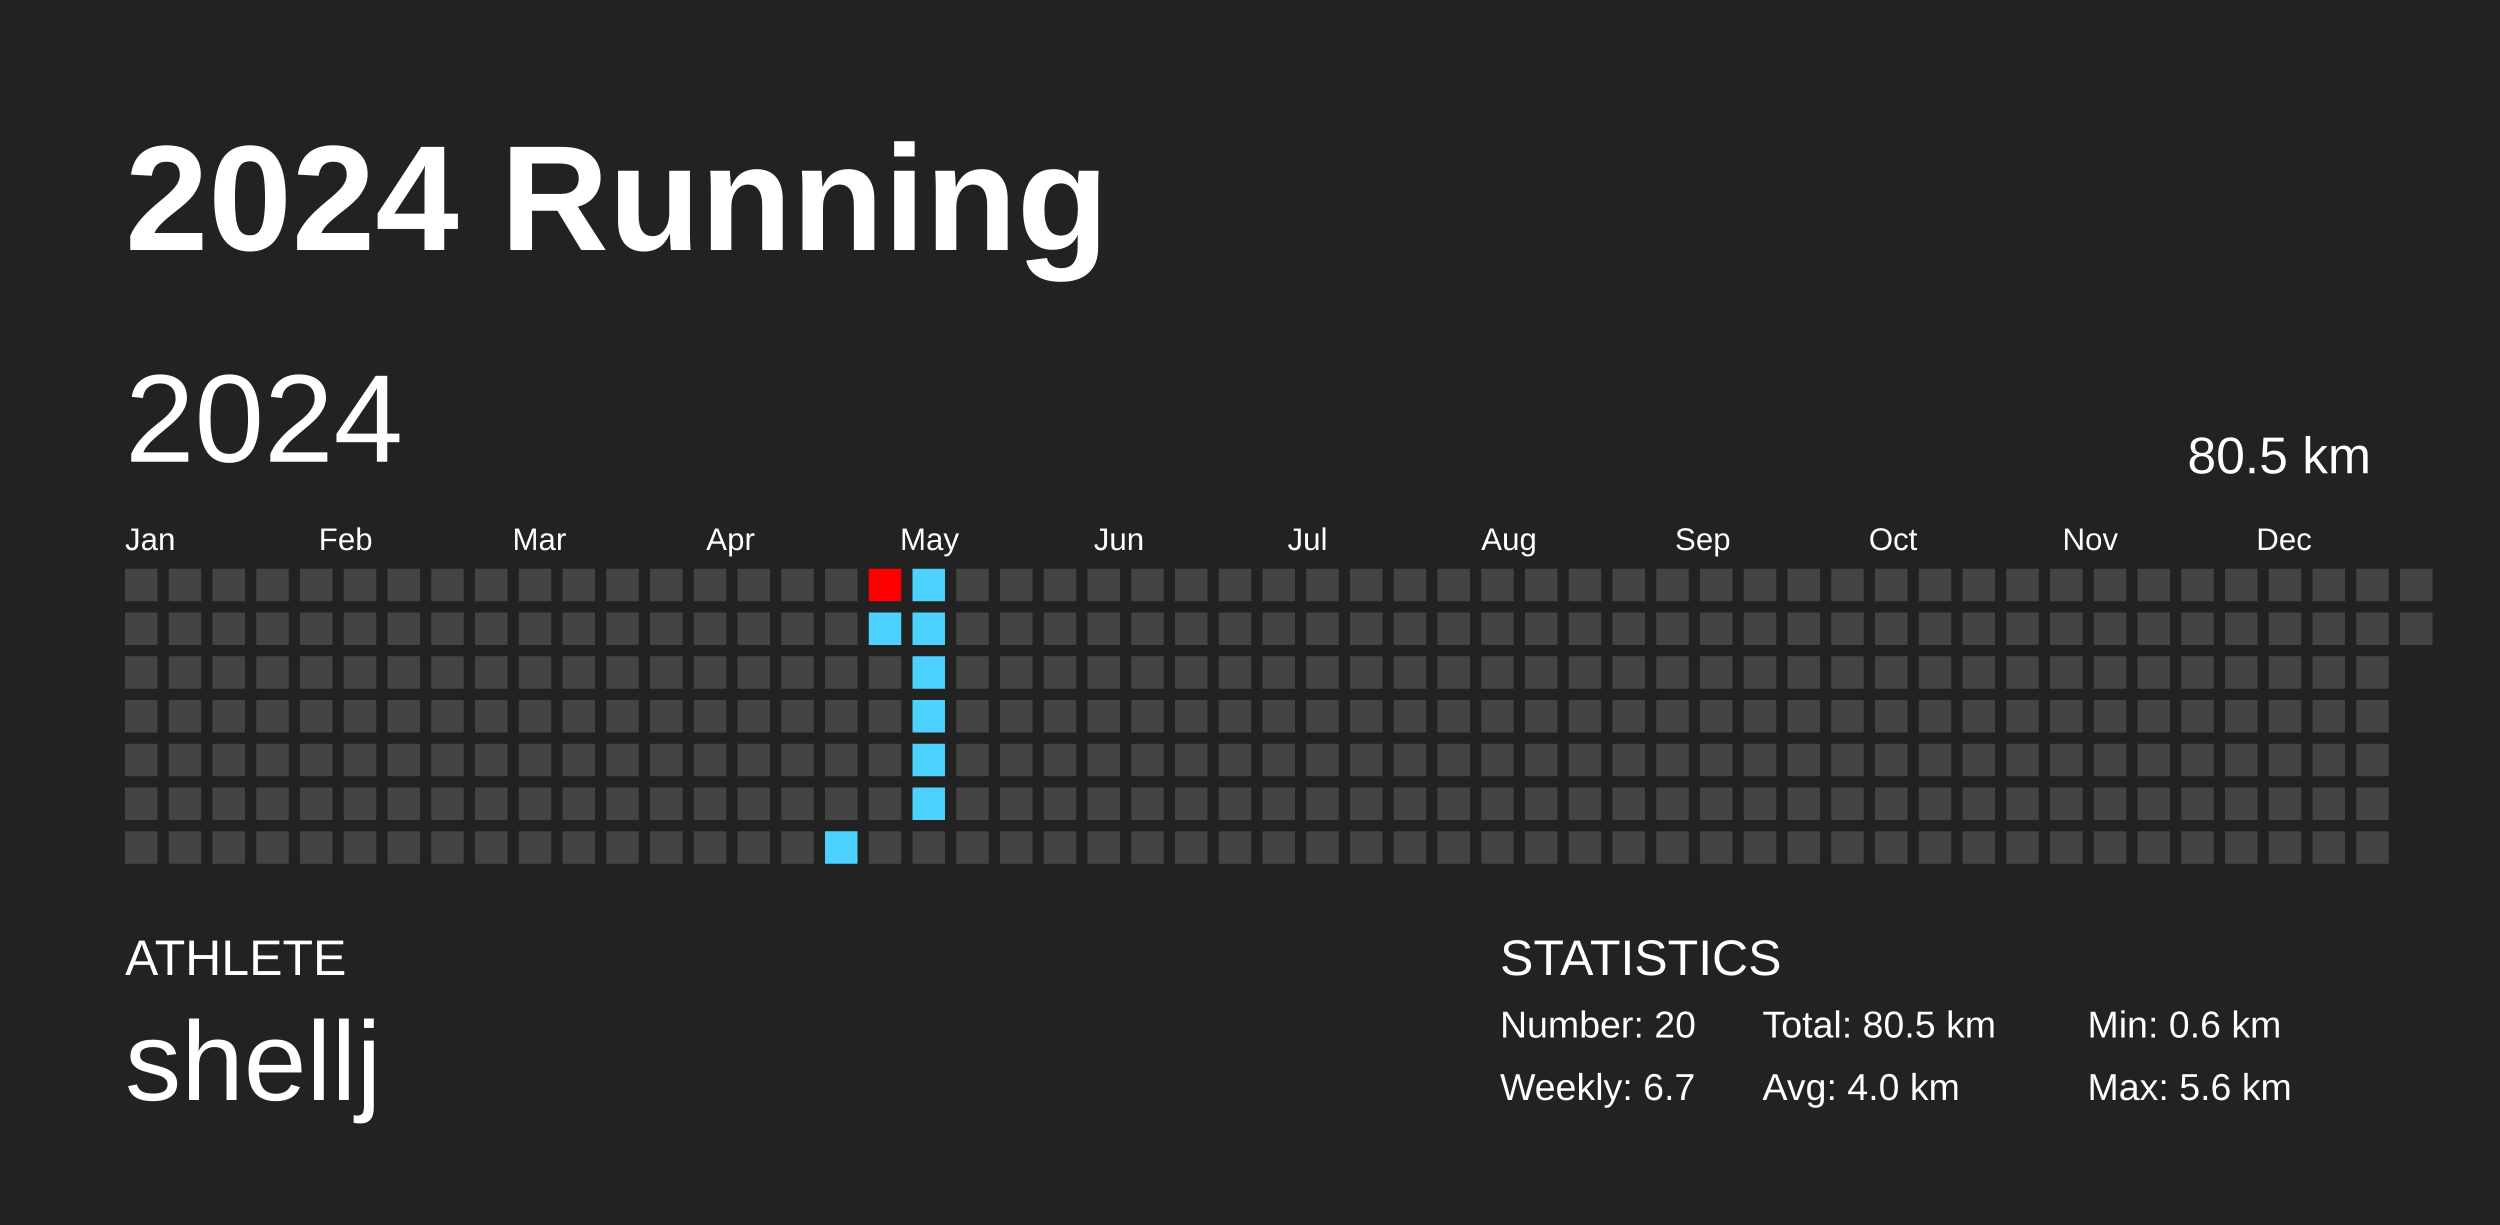
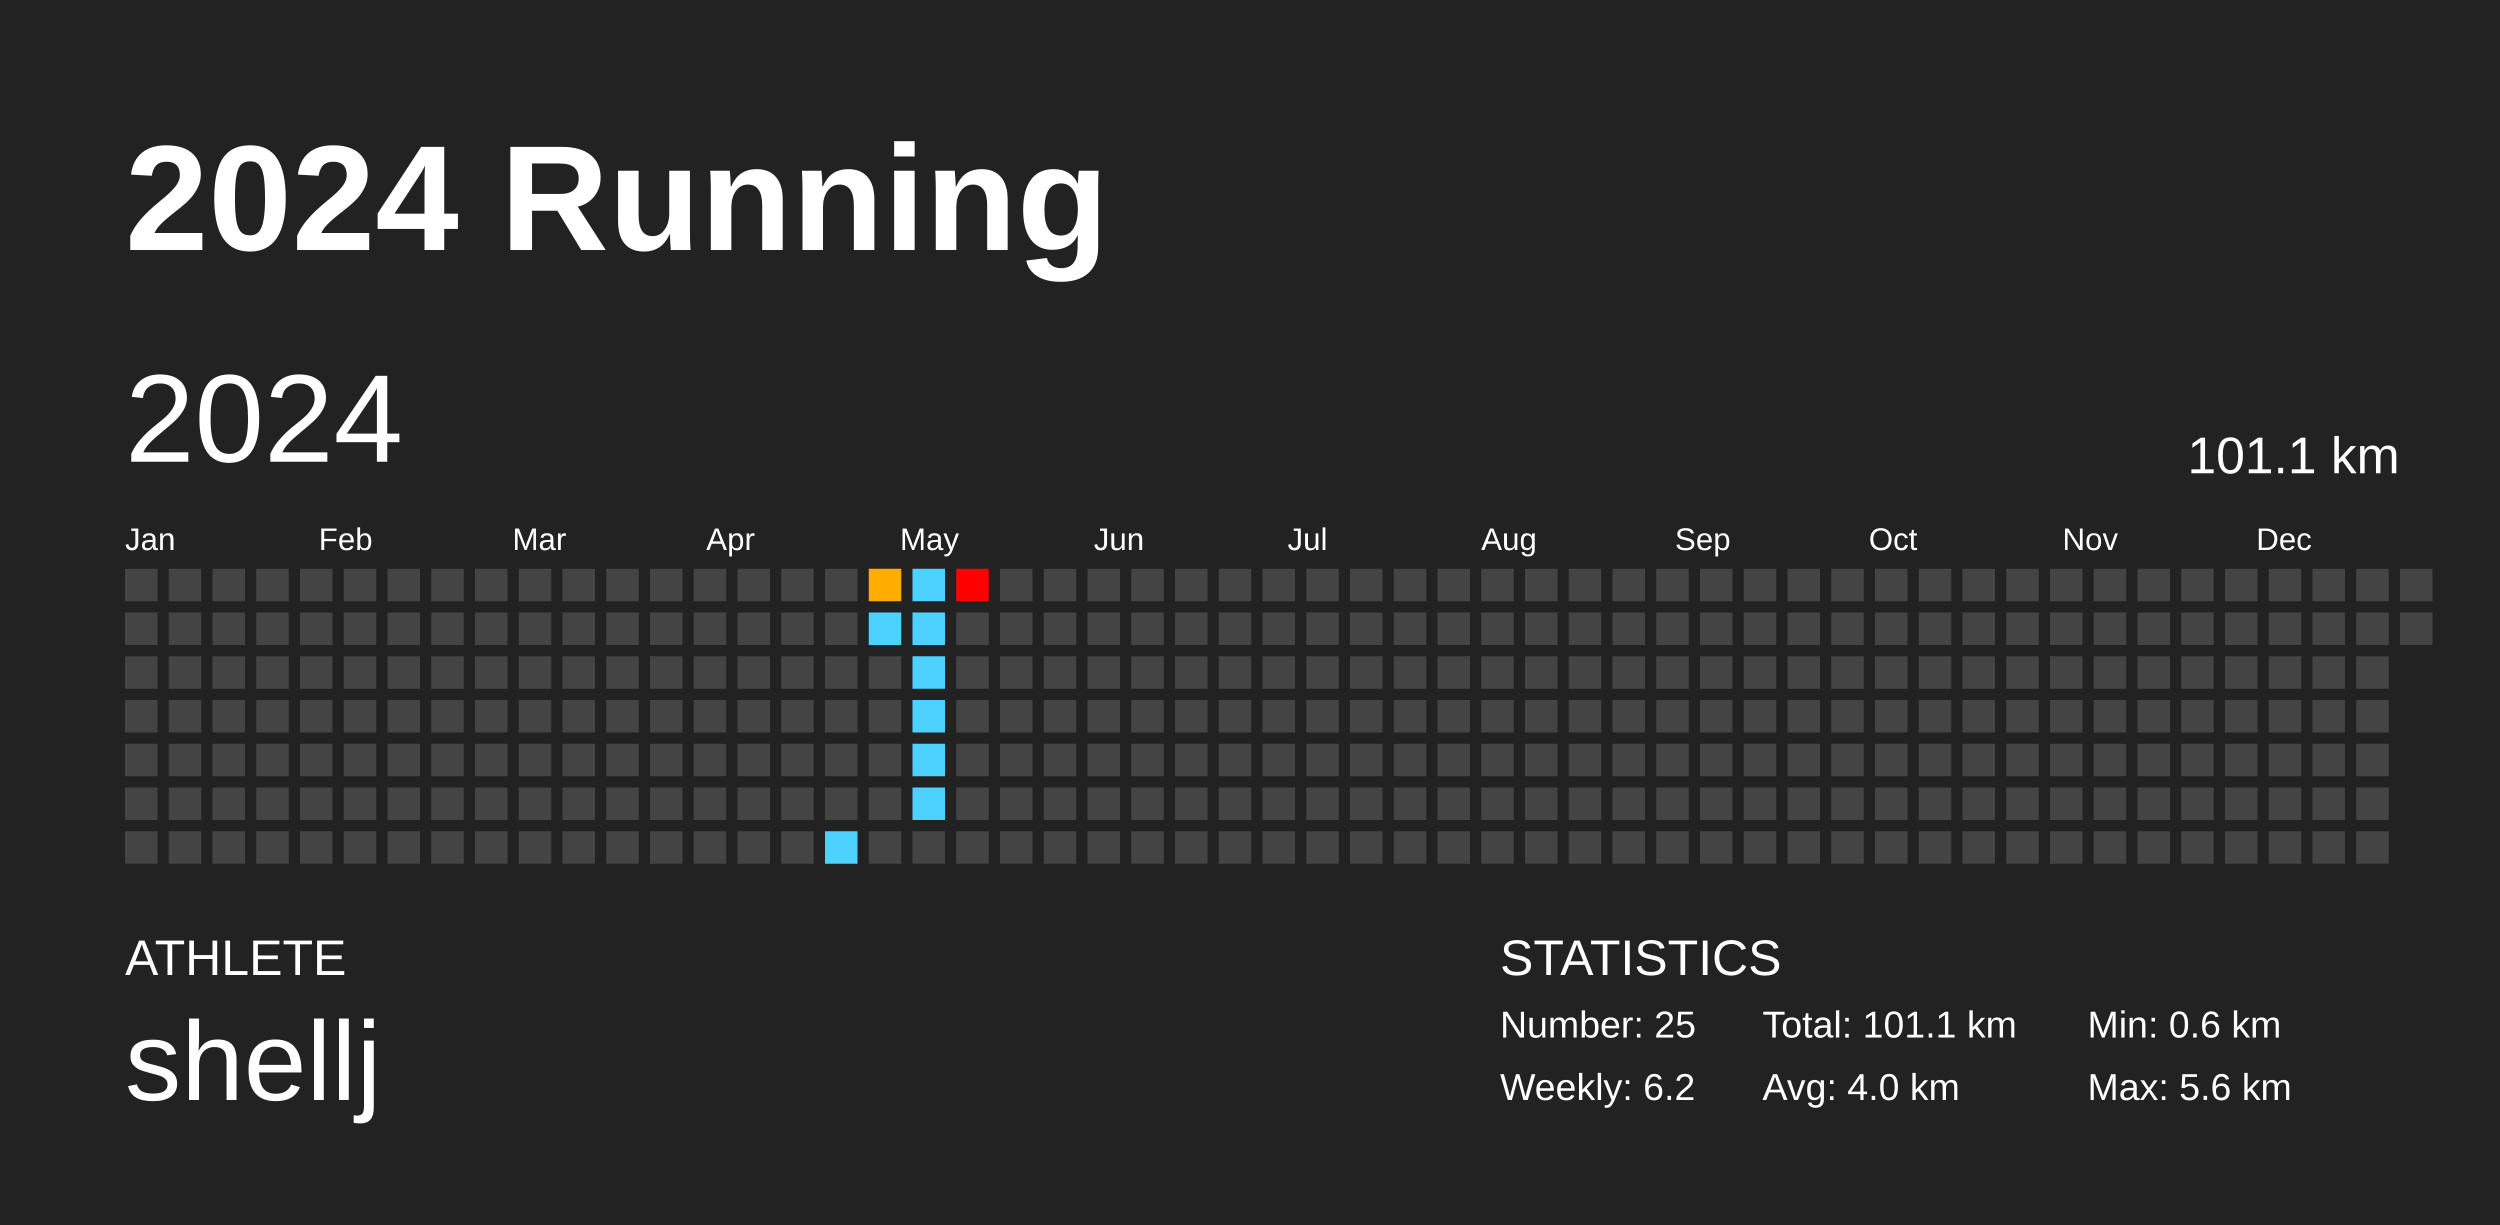
<svg xmlns="http://www.w3.org/2000/svg" baseProfile="full" height="98mm" version="1.1" viewBox="0,0,200,98" width="200mm">
  <defs />
  <rect fill="#222222" height="98" width="200" x="0" y="0" />
  <text fill="#FFFFFF" style="font-size:12px; font-family:Arial; font-weight:bold;" x="10" y="20">2024 Running</text>
  <text fill="#FFFFFF" style="font-size:4px; font-family:Arial" x="10" y="78">ATHLETE</text>
  <text fill="#FFFFFF" style="font-size:9px; font-family:Arial" x="10" y="88">shellj</text>
  <text fill="#FFFFFF" style="font-size:4px; font-family:Arial" x="120" y="78">STATISTICS</text>
-   <text fill="#FFFFFF" style="font-size:3px; font-family:Arial" x="120" y="83">Number: 20</text>
-   <text fill="#FFFFFF" style="font-size:3px; font-family:Arial" x="120" y="88">Weekly: 6.7</text>
-   <text fill="#FFFFFF" style="font-size:3px; font-family:Arial" x="141" y="83">Total: 80.5 km</text>
+   <text fill="#FFFFFF" style="font-size:3px; font-family:Arial" x="120" y="83">Number: 25</text>
+   <text fill="#FFFFFF" style="font-size:3px; font-family:Arial" x="120" y="88">Weekly: 6.2</text>
+   <text fill="#FFFFFF" style="font-size:3px; font-family:Arial" x="141" y="83">Total: 101.1 km</text>
  <text fill="#FFFFFF" style="font-size:3px; font-family:Arial" x="141" y="88">Avg: 4.0 km</text>
  <text fill="#FFFFFF" style="font-size:3px; font-family:Arial" x="167" y="83">Min: 0.6 km</text>
  <text fill="#FFFFFF" style="font-size:3px; font-family:Arial" x="167" y="88">Max: 5.6 km</text>
  <text dominant-baseline="hanging" fill="#FFFFFF" style="font-size:10.0px; font-family:Arial;" x="10" y="30">2024</text>
-   <text dominant-baseline="hanging" fill="#FFFFFF" style="font-size:4.125px; font-family:Arial;" x="175" y="35">80.5 km</text>
+   <text dominant-baseline="hanging" fill="#FFFFFF" style="font-size:4.125px; font-family:Arial;" x="175" y="35">101.1 km</text>
  <text fill="#FFFFFF" style="font-size:2.5px; font-family:Arial" x="10.0" y="44">Jan</text>
  <text fill="#FFFFFF" style="font-size:2.5px; font-family:Arial" x="25.5" y="44">Feb</text>
  <text fill="#FFFFFF" style="font-size:2.5px; font-family:Arial" x="41.0" y="44">Mar</text>
  <text fill="#FFFFFF" style="font-size:2.5px; font-family:Arial" x="56.5" y="44">Apr</text>
  <text fill="#FFFFFF" style="font-size:2.5px; font-family:Arial" x="72.0" y="44">May</text>
  <text fill="#FFFFFF" style="font-size:2.5px; font-family:Arial" x="87.5" y="44">Jun</text>
  <text fill="#FFFFFF" style="font-size:2.5px; font-family:Arial" x="103.0" y="44">Jul</text>
  <text fill="#FFFFFF" style="font-size:2.5px; font-family:Arial" x="118.5" y="44">Aug</text>
  <text fill="#FFFFFF" style="font-size:2.5px; font-family:Arial" x="134.0" y="44">Sep</text>
  <text fill="#FFFFFF" style="font-size:2.5px; font-family:Arial" x="149.5" y="44">Oct</text>
  <text fill="#FFFFFF" style="font-size:2.5px; font-family:Arial" x="165.0" y="44">Nov</text>
  <text fill="#FFFFFF" style="font-size:2.5px; font-family:Arial" x="180.5" y="44">Dec</text>
  <rect fill="#444444" height="2.6" width="2.6" x="10.0" y="45.5" />
  <rect fill="#444444" height="2.6" width="2.6" x="10.0" y="49.0" />
  <rect fill="#444444" height="2.6" width="2.6" x="10.0" y="52.5" />
  <rect fill="#444444" height="2.6" width="2.6" x="10.0" y="56.0" />
  <rect fill="#444444" height="2.6" width="2.6" x="10.0" y="59.5" />
  <rect fill="#444444" height="2.6" width="2.6" x="10.0" y="63.0" />
  <rect fill="#444444" height="2.6" width="2.6" x="10.0" y="66.5" />
  <rect fill="#444444" height="2.6" width="2.6" x="13.5" y="45.5" />
  <rect fill="#444444" height="2.6" width="2.6" x="13.5" y="49.0" />
  <rect fill="#444444" height="2.6" width="2.6" x="13.5" y="52.5" />
  <rect fill="#444444" height="2.6" width="2.6" x="13.5" y="56.0" />
  <rect fill="#444444" height="2.6" width="2.6" x="13.5" y="59.5" />
  <rect fill="#444444" height="2.6" width="2.6" x="13.5" y="63.0" />
  <rect fill="#444444" height="2.6" width="2.6" x="13.5" y="66.5" />
  <rect fill="#444444" height="2.6" width="2.6" x="17.0" y="45.5" />
  <rect fill="#444444" height="2.6" width="2.6" x="17.0" y="49.0" />
  <rect fill="#444444" height="2.6" width="2.6" x="17.0" y="52.5" />
  <rect fill="#444444" height="2.6" width="2.6" x="17.0" y="56.0" />
  <rect fill="#444444" height="2.6" width="2.6" x="17.0" y="59.5" />
  <rect fill="#444444" height="2.6" width="2.6" x="17.0" y="63.0" />
  <rect fill="#444444" height="2.6" width="2.6" x="17.0" y="66.5" />
  <rect fill="#444444" height="2.6" width="2.6" x="20.5" y="45.5" />
  <rect fill="#444444" height="2.6" width="2.6" x="20.5" y="49.0" />
  <rect fill="#444444" height="2.6" width="2.6" x="20.5" y="52.5" />
  <rect fill="#444444" height="2.6" width="2.6" x="20.5" y="56.0" />
  <rect fill="#444444" height="2.6" width="2.6" x="20.5" y="59.5" />
  <rect fill="#444444" height="2.6" width="2.6" x="20.5" y="63.0" />
  <rect fill="#444444" height="2.6" width="2.6" x="20.5" y="66.5" />
  <rect fill="#444444" height="2.6" width="2.6" x="24.0" y="45.5" />
  <rect fill="#444444" height="2.6" width="2.6" x="24.0" y="49.0" />
  <rect fill="#444444" height="2.6" width="2.6" x="24.0" y="52.5" />
  <rect fill="#444444" height="2.6" width="2.6" x="24.0" y="56.0" />
  <rect fill="#444444" height="2.6" width="2.6" x="24.0" y="59.5" />
  <rect fill="#444444" height="2.6" width="2.6" x="24.0" y="63.0" />
  <rect fill="#444444" height="2.6" width="2.6" x="24.0" y="66.5" />
  <rect fill="#444444" height="2.6" width="2.6" x="27.5" y="45.5" />
  <rect fill="#444444" height="2.6" width="2.6" x="27.5" y="49.0" />
  <rect fill="#444444" height="2.6" width="2.6" x="27.5" y="52.5" />
  <rect fill="#444444" height="2.6" width="2.6" x="27.5" y="56.0" />
  <rect fill="#444444" height="2.6" width="2.6" x="27.5" y="59.5" />
  <rect fill="#444444" height="2.6" width="2.6" x="27.5" y="63.0" />
  <rect fill="#444444" height="2.6" width="2.6" x="27.5" y="66.5" />
  <rect fill="#444444" height="2.6" width="2.6" x="31.0" y="45.5" />
  <rect fill="#444444" height="2.6" width="2.6" x="31.0" y="49.0" />
  <rect fill="#444444" height="2.6" width="2.6" x="31.0" y="52.5" />
  <rect fill="#444444" height="2.6" width="2.6" x="31.0" y="56.0" />
  <rect fill="#444444" height="2.6" width="2.6" x="31.0" y="59.5" />
  <rect fill="#444444" height="2.6" width="2.6" x="31.0" y="63.0" />
  <rect fill="#444444" height="2.6" width="2.6" x="31.0" y="66.5" />
  <rect fill="#444444" height="2.6" width="2.6" x="34.5" y="45.5" />
  <rect fill="#444444" height="2.6" width="2.6" x="34.5" y="49.0" />
  <rect fill="#444444" height="2.6" width="2.6" x="34.5" y="52.5" />
  <rect fill="#444444" height="2.6" width="2.6" x="34.5" y="56.0" />
  <rect fill="#444444" height="2.6" width="2.6" x="34.5" y="59.5" />
  <rect fill="#444444" height="2.6" width="2.6" x="34.5" y="63.0" />
  <rect fill="#444444" height="2.6" width="2.6" x="34.5" y="66.5" />
  <rect fill="#444444" height="2.6" width="2.6" x="38.0" y="45.5" />
  <rect fill="#444444" height="2.6" width="2.6" x="38.0" y="49.0" />
  <rect fill="#444444" height="2.6" width="2.6" x="38.0" y="52.5" />
  <rect fill="#444444" height="2.6" width="2.6" x="38.0" y="56.0" />
  <rect fill="#444444" height="2.6" width="2.6" x="38.0" y="59.5" />
  <rect fill="#444444" height="2.6" width="2.6" x="38.0" y="63.0" />
  <rect fill="#444444" height="2.6" width="2.6" x="38.0" y="66.5" />
  <rect fill="#444444" height="2.6" width="2.6" x="41.5" y="45.5" />
  <rect fill="#444444" height="2.6" width="2.6" x="41.5" y="49.0" />
  <rect fill="#444444" height="2.6" width="2.6" x="41.5" y="52.5" />
  <rect fill="#444444" height="2.6" width="2.6" x="41.5" y="56.0" />
  <rect fill="#444444" height="2.6" width="2.6" x="41.5" y="59.5" />
  <rect fill="#444444" height="2.6" width="2.6" x="41.5" y="63.0" />
  <rect fill="#444444" height="2.6" width="2.6" x="41.5" y="66.5" />
  <rect fill="#444444" height="2.6" width="2.6" x="45.0" y="45.5" />
  <rect fill="#444444" height="2.6" width="2.6" x="45.0" y="49.0" />
  <rect fill="#444444" height="2.6" width="2.6" x="45.0" y="52.5" />
  <rect fill="#444444" height="2.6" width="2.6" x="45.0" y="56.0" />
  <rect fill="#444444" height="2.6" width="2.6" x="45.0" y="59.5" />
  <rect fill="#444444" height="2.6" width="2.6" x="45.0" y="63.0" />
  <rect fill="#444444" height="2.6" width="2.6" x="45.0" y="66.5" />
  <rect fill="#444444" height="2.6" width="2.6" x="48.5" y="45.5" />
  <rect fill="#444444" height="2.6" width="2.6" x="48.5" y="49.0" />
  <rect fill="#444444" height="2.6" width="2.6" x="48.5" y="52.5" />
  <rect fill="#444444" height="2.6" width="2.6" x="48.5" y="56.0" />
  <rect fill="#444444" height="2.6" width="2.6" x="48.5" y="59.5" />
  <rect fill="#444444" height="2.6" width="2.6" x="48.5" y="63.0" />
  <rect fill="#444444" height="2.6" width="2.6" x="48.5" y="66.5" />
  <rect fill="#444444" height="2.6" width="2.6" x="52.0" y="45.5" />
  <rect fill="#444444" height="2.6" width="2.6" x="52.0" y="49.0" />
  <rect fill="#444444" height="2.6" width="2.6" x="52.0" y="52.5" />
  <rect fill="#444444" height="2.6" width="2.6" x="52.0" y="56.0" />
  <rect fill="#444444" height="2.6" width="2.6" x="52.0" y="59.5" />
  <rect fill="#444444" height="2.6" width="2.6" x="52.0" y="63.0" />
  <rect fill="#444444" height="2.6" width="2.6" x="52.0" y="66.5" />
  <rect fill="#444444" height="2.6" width="2.6" x="55.5" y="45.5" />
  <rect fill="#444444" height="2.6" width="2.6" x="55.5" y="49.0" />
  <rect fill="#444444" height="2.6" width="2.6" x="55.5" y="52.5" />
  <rect fill="#444444" height="2.6" width="2.6" x="55.5" y="56.0" />
  <rect fill="#444444" height="2.6" width="2.6" x="55.5" y="59.5" />
  <rect fill="#444444" height="2.6" width="2.6" x="55.5" y="63.0" />
  <rect fill="#444444" height="2.6" width="2.6" x="55.5" y="66.5" />
  <rect fill="#444444" height="2.6" width="2.6" x="59.0" y="45.5" />
  <rect fill="#444444" height="2.6" width="2.6" x="59.0" y="49.0" />
  <rect fill="#444444" height="2.6" width="2.6" x="59.0" y="52.5" />
  <rect fill="#444444" height="2.6" width="2.6" x="59.0" y="56.0" />
  <rect fill="#444444" height="2.6" width="2.6" x="59.0" y="59.5" />
  <rect fill="#444444" height="2.6" width="2.6" x="59.0" y="63.0" />
  <rect fill="#444444" height="2.6" width="2.6" x="59.0" y="66.5" />
  <rect fill="#444444" height="2.6" width="2.6" x="62.5" y="45.5" />
  <rect fill="#444444" height="2.6" width="2.6" x="62.5" y="49.0" />
  <rect fill="#444444" height="2.6" width="2.6" x="62.5" y="52.5" />
  <rect fill="#444444" height="2.6" width="2.6" x="62.5" y="56.0" />
  <rect fill="#444444" height="2.6" width="2.6" x="62.5" y="59.5" />
  <rect fill="#444444" height="2.6" width="2.6" x="62.5" y="63.0" />
  <rect fill="#444444" height="2.6" width="2.6" x="62.5" y="66.5" />
  <rect fill="#444444" height="2.6" width="2.6" x="66.0" y="45.5" />
  <rect fill="#444444" height="2.6" width="2.6" x="66.0" y="49.0" />
  <rect fill="#444444" height="2.6" width="2.6" x="66.0" y="52.5" />
  <rect fill="#444444" height="2.6" width="2.6" x="66.0" y="56.0" />
  <rect fill="#444444" height="2.6" width="2.6" x="66.0" y="59.5" />
  <rect fill="#444444" height="2.6" width="2.6" x="66.0" y="63.0" />
  <rect fill="#4dd2ff" height="2.6" width="2.6" x="66.0" y="66.5" />
-   <rect fill="#ff0000" height="2.6" width="2.6" x="69.5" y="45.5" />
+   <rect fill="#ffad00" height="2.6" width="2.6" x="69.5" y="45.5" />
  <rect fill="#4dd2ff" height="2.6" width="2.6" x="69.5" y="49.0" />
  <rect fill="#444444" height="2.6" width="2.6" x="69.5" y="52.5" />
  <rect fill="#444444" height="2.6" width="2.6" x="69.5" y="56.0" />
  <rect fill="#444444" height="2.6" width="2.6" x="69.5" y="59.5" />
  <rect fill="#444444" height="2.6" width="2.6" x="69.5" y="63.0" />
  <rect fill="#444444" height="2.6" width="2.6" x="69.5" y="66.5" />
  <rect fill="#4dd2ff" height="2.6" width="2.6" x="73.0" y="45.5" />
  <rect fill="#4dd2ff" height="2.6" width="2.6" x="73.0" y="49.0" />
  <rect fill="#4dd2ff" height="2.6" width="2.6" x="73.0" y="52.5" />
  <rect fill="#4dd2ff" height="2.6" width="2.6" x="73.0" y="56.0" />
  <rect fill="#4dd2ff" height="2.6" width="2.6" x="73.0" y="59.5" />
  <rect fill="#4dd2ff" height="2.6" width="2.6" x="73.0" y="63.0" />
  <rect fill="#444444" height="2.6" width="2.6" x="73.0" y="66.5" />
-   <rect fill="#444444" height="2.6" width="2.6" x="76.5" y="45.5" />
+   <rect fill="red" height="2.6" width="2.6" x="76.5" y="45.5" />
  <rect fill="#444444" height="2.6" width="2.6" x="76.5" y="49.0" />
  <rect fill="#444444" height="2.6" width="2.6" x="76.5" y="52.5" />
  <rect fill="#444444" height="2.6" width="2.6" x="76.5" y="56.0" />
  <rect fill="#444444" height="2.6" width="2.6" x="76.5" y="59.5" />
  <rect fill="#444444" height="2.6" width="2.6" x="76.5" y="63.0" />
  <rect fill="#444444" height="2.6" width="2.6" x="76.5" y="66.5" />
  <rect fill="#444444" height="2.6" width="2.6" x="80.0" y="45.5" />
  <rect fill="#444444" height="2.6" width="2.6" x="80.0" y="49.0" />
  <rect fill="#444444" height="2.6" width="2.6" x="80.0" y="52.5" />
  <rect fill="#444444" height="2.6" width="2.6" x="80.0" y="56.0" />
  <rect fill="#444444" height="2.6" width="2.6" x="80.0" y="59.5" />
  <rect fill="#444444" height="2.6" width="2.6" x="80.0" y="63.0" />
  <rect fill="#444444" height="2.6" width="2.6" x="80.0" y="66.5" />
  <rect fill="#444444" height="2.6" width="2.6" x="83.5" y="45.5" />
  <rect fill="#444444" height="2.6" width="2.6" x="83.5" y="49.0" />
  <rect fill="#444444" height="2.6" width="2.6" x="83.5" y="52.5" />
  <rect fill="#444444" height="2.6" width="2.6" x="83.5" y="56.0" />
  <rect fill="#444444" height="2.6" width="2.6" x="83.5" y="59.5" />
  <rect fill="#444444" height="2.6" width="2.6" x="83.5" y="63.0" />
  <rect fill="#444444" height="2.6" width="2.6" x="83.5" y="66.5" />
  <rect fill="#444444" height="2.6" width="2.6" x="87.0" y="45.5" />
  <rect fill="#444444" height="2.6" width="2.6" x="87.0" y="49.0" />
  <rect fill="#444444" height="2.6" width="2.6" x="87.0" y="52.5" />
  <rect fill="#444444" height="2.6" width="2.6" x="87.0" y="56.0" />
  <rect fill="#444444" height="2.6" width="2.6" x="87.0" y="59.5" />
  <rect fill="#444444" height="2.6" width="2.6" x="87.0" y="63.0" />
  <rect fill="#444444" height="2.6" width="2.6" x="87.0" y="66.5" />
  <rect fill="#444444" height="2.6" width="2.6" x="90.5" y="45.5" />
  <rect fill="#444444" height="2.6" width="2.6" x="90.5" y="49.0" />
  <rect fill="#444444" height="2.6" width="2.6" x="90.5" y="52.5" />
  <rect fill="#444444" height="2.6" width="2.6" x="90.5" y="56.0" />
  <rect fill="#444444" height="2.6" width="2.6" x="90.5" y="59.5" />
  <rect fill="#444444" height="2.6" width="2.6" x="90.5" y="63.0" />
  <rect fill="#444444" height="2.6" width="2.6" x="90.5" y="66.5" />
  <rect fill="#444444" height="2.6" width="2.6" x="94.0" y="45.5" />
  <rect fill="#444444" height="2.6" width="2.6" x="94.0" y="49.0" />
  <rect fill="#444444" height="2.6" width="2.6" x="94.0" y="52.5" />
  <rect fill="#444444" height="2.6" width="2.6" x="94.0" y="56.0" />
  <rect fill="#444444" height="2.6" width="2.6" x="94.0" y="59.5" />
  <rect fill="#444444" height="2.6" width="2.6" x="94.0" y="63.0" />
  <rect fill="#444444" height="2.6" width="2.6" x="94.0" y="66.5" />
  <rect fill="#444444" height="2.6" width="2.6" x="97.5" y="45.5" />
  <rect fill="#444444" height="2.6" width="2.6" x="97.5" y="49.0" />
  <rect fill="#444444" height="2.6" width="2.6" x="97.5" y="52.5" />
  <rect fill="#444444" height="2.6" width="2.6" x="97.5" y="56.0" />
  <rect fill="#444444" height="2.6" width="2.6" x="97.5" y="59.5" />
  <rect fill="#444444" height="2.6" width="2.6" x="97.5" y="63.0" />
  <rect fill="#444444" height="2.6" width="2.6" x="97.5" y="66.5" />
  <rect fill="#444444" height="2.6" width="2.6" x="101.0" y="45.5" />
  <rect fill="#444444" height="2.6" width="2.6" x="101.0" y="49.0" />
  <rect fill="#444444" height="2.6" width="2.6" x="101.0" y="52.5" />
  <rect fill="#444444" height="2.6" width="2.6" x="101.0" y="56.0" />
  <rect fill="#444444" height="2.6" width="2.6" x="101.0" y="59.5" />
  <rect fill="#444444" height="2.6" width="2.6" x="101.0" y="63.0" />
  <rect fill="#444444" height="2.6" width="2.6" x="101.0" y="66.5" />
  <rect fill="#444444" height="2.6" width="2.6" x="104.5" y="45.5" />
  <rect fill="#444444" height="2.6" width="2.6" x="104.5" y="49.0" />
  <rect fill="#444444" height="2.6" width="2.6" x="104.5" y="52.5" />
  <rect fill="#444444" height="2.6" width="2.6" x="104.5" y="56.0" />
  <rect fill="#444444" height="2.6" width="2.6" x="104.5" y="59.5" />
  <rect fill="#444444" height="2.6" width="2.6" x="104.5" y="63.0" />
  <rect fill="#444444" height="2.6" width="2.6" x="104.5" y="66.5" />
  <rect fill="#444444" height="2.6" width="2.6" x="108.0" y="45.5" />
  <rect fill="#444444" height="2.6" width="2.6" x="108.0" y="49.0" />
  <rect fill="#444444" height="2.6" width="2.6" x="108.0" y="52.5" />
  <rect fill="#444444" height="2.6" width="2.6" x="108.0" y="56.0" />
  <rect fill="#444444" height="2.6" width="2.6" x="108.0" y="59.5" />
  <rect fill="#444444" height="2.6" width="2.6" x="108.0" y="63.0" />
  <rect fill="#444444" height="2.6" width="2.6" x="108.0" y="66.5" />
  <rect fill="#444444" height="2.6" width="2.6" x="111.5" y="45.5" />
  <rect fill="#444444" height="2.6" width="2.6" x="111.5" y="49.0" />
  <rect fill="#444444" height="2.6" width="2.6" x="111.5" y="52.5" />
  <rect fill="#444444" height="2.6" width="2.6" x="111.5" y="56.0" />
  <rect fill="#444444" height="2.6" width="2.6" x="111.5" y="59.5" />
  <rect fill="#444444" height="2.6" width="2.6" x="111.5" y="63.0" />
  <rect fill="#444444" height="2.6" width="2.6" x="111.5" y="66.5" />
  <rect fill="#444444" height="2.6" width="2.6" x="115.0" y="45.5" />
  <rect fill="#444444" height="2.6" width="2.6" x="115.0" y="49.0" />
  <rect fill="#444444" height="2.6" width="2.6" x="115.0" y="52.5" />
  <rect fill="#444444" height="2.6" width="2.6" x="115.0" y="56.0" />
  <rect fill="#444444" height="2.6" width="2.6" x="115.0" y="59.5" />
  <rect fill="#444444" height="2.6" width="2.6" x="115.0" y="63.0" />
  <rect fill="#444444" height="2.6" width="2.6" x="115.0" y="66.5" />
  <rect fill="#444444" height="2.6" width="2.6" x="118.5" y="45.5" />
  <rect fill="#444444" height="2.6" width="2.6" x="118.5" y="49.0" />
  <rect fill="#444444" height="2.6" width="2.6" x="118.5" y="52.5" />
  <rect fill="#444444" height="2.6" width="2.6" x="118.5" y="56.0" />
  <rect fill="#444444" height="2.6" width="2.6" x="118.5" y="59.5" />
  <rect fill="#444444" height="2.6" width="2.6" x="118.5" y="63.0" />
  <rect fill="#444444" height="2.6" width="2.6" x="118.5" y="66.5" />
  <rect fill="#444444" height="2.6" width="2.6" x="122.0" y="45.5" />
  <rect fill="#444444" height="2.6" width="2.6" x="122.0" y="49.0" />
  <rect fill="#444444" height="2.6" width="2.6" x="122.0" y="52.5" />
  <rect fill="#444444" height="2.6" width="2.6" x="122.0" y="56.0" />
  <rect fill="#444444" height="2.6" width="2.6" x="122.0" y="59.5" />
  <rect fill="#444444" height="2.6" width="2.6" x="122.0" y="63.0" />
  <rect fill="#444444" height="2.6" width="2.6" x="122.0" y="66.5" />
  <rect fill="#444444" height="2.6" width="2.6" x="125.5" y="45.5" />
  <rect fill="#444444" height="2.6" width="2.6" x="125.5" y="49.0" />
  <rect fill="#444444" height="2.6" width="2.6" x="125.5" y="52.5" />
  <rect fill="#444444" height="2.6" width="2.6" x="125.5" y="56.0" />
  <rect fill="#444444" height="2.6" width="2.6" x="125.5" y="59.5" />
  <rect fill="#444444" height="2.6" width="2.6" x="125.5" y="63.0" />
  <rect fill="#444444" height="2.6" width="2.6" x="125.5" y="66.5" />
  <rect fill="#444444" height="2.6" width="2.6" x="129.0" y="45.5" />
  <rect fill="#444444" height="2.6" width="2.6" x="129.0" y="49.0" />
  <rect fill="#444444" height="2.6" width="2.6" x="129.0" y="52.5" />
  <rect fill="#444444" height="2.6" width="2.6" x="129.0" y="56.0" />
  <rect fill="#444444" height="2.6" width="2.6" x="129.0" y="59.5" />
  <rect fill="#444444" height="2.6" width="2.6" x="129.0" y="63.0" />
  <rect fill="#444444" height="2.6" width="2.6" x="129.0" y="66.5" />
  <rect fill="#444444" height="2.6" width="2.6" x="132.5" y="45.5" />
  <rect fill="#444444" height="2.6" width="2.6" x="132.5" y="49.0" />
  <rect fill="#444444" height="2.6" width="2.6" x="132.5" y="52.5" />
  <rect fill="#444444" height="2.6" width="2.6" x="132.5" y="56.0" />
  <rect fill="#444444" height="2.6" width="2.6" x="132.5" y="59.5" />
  <rect fill="#444444" height="2.6" width="2.6" x="132.5" y="63.0" />
  <rect fill="#444444" height="2.6" width="2.6" x="132.5" y="66.5" />
  <rect fill="#444444" height="2.6" width="2.6" x="136.0" y="45.5" />
  <rect fill="#444444" height="2.6" width="2.6" x="136.0" y="49.0" />
  <rect fill="#444444" height="2.6" width="2.6" x="136.0" y="52.5" />
  <rect fill="#444444" height="2.6" width="2.6" x="136.0" y="56.0" />
  <rect fill="#444444" height="2.6" width="2.6" x="136.0" y="59.5" />
  <rect fill="#444444" height="2.6" width="2.6" x="136.0" y="63.0" />
  <rect fill="#444444" height="2.6" width="2.6" x="136.0" y="66.5" />
  <rect fill="#444444" height="2.6" width="2.6" x="139.5" y="45.5" />
  <rect fill="#444444" height="2.6" width="2.6" x="139.5" y="49.0" />
  <rect fill="#444444" height="2.6" width="2.6" x="139.5" y="52.5" />
  <rect fill="#444444" height="2.6" width="2.6" x="139.5" y="56.0" />
  <rect fill="#444444" height="2.6" width="2.6" x="139.5" y="59.5" />
  <rect fill="#444444" height="2.6" width="2.6" x="139.5" y="63.0" />
  <rect fill="#444444" height="2.6" width="2.6" x="139.5" y="66.5" />
  <rect fill="#444444" height="2.6" width="2.6" x="143.0" y="45.5" />
  <rect fill="#444444" height="2.6" width="2.6" x="143.0" y="49.0" />
  <rect fill="#444444" height="2.6" width="2.6" x="143.0" y="52.5" />
  <rect fill="#444444" height="2.6" width="2.6" x="143.0" y="56.0" />
  <rect fill="#444444" height="2.6" width="2.6" x="143.0" y="59.5" />
  <rect fill="#444444" height="2.6" width="2.6" x="143.0" y="63.0" />
  <rect fill="#444444" height="2.6" width="2.6" x="143.0" y="66.5" />
  <rect fill="#444444" height="2.6" width="2.6" x="146.5" y="45.5" />
  <rect fill="#444444" height="2.6" width="2.6" x="146.5" y="49.0" />
  <rect fill="#444444" height="2.6" width="2.6" x="146.5" y="52.5" />
  <rect fill="#444444" height="2.6" width="2.6" x="146.5" y="56.0" />
  <rect fill="#444444" height="2.6" width="2.6" x="146.5" y="59.5" />
  <rect fill="#444444" height="2.6" width="2.6" x="146.5" y="63.0" />
  <rect fill="#444444" height="2.6" width="2.6" x="146.5" y="66.5" />
  <rect fill="#444444" height="2.6" width="2.6" x="150.0" y="45.5" />
  <rect fill="#444444" height="2.6" width="2.6" x="150.0" y="49.0" />
  <rect fill="#444444" height="2.6" width="2.6" x="150.0" y="52.5" />
  <rect fill="#444444" height="2.6" width="2.6" x="150.0" y="56.0" />
  <rect fill="#444444" height="2.6" width="2.6" x="150.0" y="59.5" />
  <rect fill="#444444" height="2.6" width="2.6" x="150.0" y="63.0" />
  <rect fill="#444444" height="2.6" width="2.6" x="150.0" y="66.5" />
  <rect fill="#444444" height="2.6" width="2.6" x="153.5" y="45.5" />
  <rect fill="#444444" height="2.6" width="2.6" x="153.5" y="49.0" />
  <rect fill="#444444" height="2.6" width="2.6" x="153.5" y="52.5" />
  <rect fill="#444444" height="2.6" width="2.6" x="153.5" y="56.0" />
  <rect fill="#444444" height="2.6" width="2.6" x="153.5" y="59.5" />
  <rect fill="#444444" height="2.6" width="2.6" x="153.5" y="63.0" />
  <rect fill="#444444" height="2.6" width="2.6" x="153.5" y="66.5" />
  <rect fill="#444444" height="2.6" width="2.6" x="157.0" y="45.5" />
  <rect fill="#444444" height="2.6" width="2.6" x="157.0" y="49.0" />
  <rect fill="#444444" height="2.6" width="2.6" x="157.0" y="52.5" />
  <rect fill="#444444" height="2.6" width="2.6" x="157.0" y="56.0" />
  <rect fill="#444444" height="2.6" width="2.6" x="157.0" y="59.5" />
  <rect fill="#444444" height="2.6" width="2.6" x="157.0" y="63.0" />
  <rect fill="#444444" height="2.6" width="2.6" x="157.0" y="66.5" />
  <rect fill="#444444" height="2.6" width="2.6" x="160.5" y="45.5" />
  <rect fill="#444444" height="2.6" width="2.6" x="160.5" y="49.0" />
  <rect fill="#444444" height="2.6" width="2.6" x="160.5" y="52.5" />
  <rect fill="#444444" height="2.6" width="2.6" x="160.5" y="56.0" />
  <rect fill="#444444" height="2.6" width="2.6" x="160.5" y="59.5" />
  <rect fill="#444444" height="2.6" width="2.6" x="160.5" y="63.0" />
  <rect fill="#444444" height="2.6" width="2.6" x="160.5" y="66.5" />
  <rect fill="#444444" height="2.6" width="2.6" x="164.0" y="45.5" />
  <rect fill="#444444" height="2.6" width="2.6" x="164.0" y="49.0" />
  <rect fill="#444444" height="2.6" width="2.6" x="164.0" y="52.5" />
  <rect fill="#444444" height="2.6" width="2.6" x="164.0" y="56.0" />
  <rect fill="#444444" height="2.6" width="2.6" x="164.0" y="59.5" />
  <rect fill="#444444" height="2.6" width="2.6" x="164.0" y="63.0" />
  <rect fill="#444444" height="2.6" width="2.6" x="164.0" y="66.5" />
  <rect fill="#444444" height="2.6" width="2.6" x="167.5" y="45.5" />
  <rect fill="#444444" height="2.6" width="2.6" x="167.5" y="49.0" />
  <rect fill="#444444" height="2.6" width="2.6" x="167.5" y="52.5" />
  <rect fill="#444444" height="2.6" width="2.6" x="167.5" y="56.0" />
  <rect fill="#444444" height="2.6" width="2.6" x="167.5" y="59.5" />
  <rect fill="#444444" height="2.6" width="2.6" x="167.5" y="63.0" />
  <rect fill="#444444" height="2.6" width="2.6" x="167.5" y="66.5" />
  <rect fill="#444444" height="2.6" width="2.6" x="171.0" y="45.5" />
  <rect fill="#444444" height="2.6" width="2.6" x="171.0" y="49.0" />
  <rect fill="#444444" height="2.6" width="2.6" x="171.0" y="52.5" />
  <rect fill="#444444" height="2.6" width="2.6" x="171.0" y="56.0" />
  <rect fill="#444444" height="2.6" width="2.6" x="171.0" y="59.5" />
  <rect fill="#444444" height="2.6" width="2.6" x="171.0" y="63.0" />
  <rect fill="#444444" height="2.6" width="2.6" x="171.0" y="66.5" />
  <rect fill="#444444" height="2.6" width="2.6" x="174.5" y="45.5" />
  <rect fill="#444444" height="2.6" width="2.6" x="174.5" y="49.0" />
  <rect fill="#444444" height="2.6" width="2.6" x="174.5" y="52.5" />
  <rect fill="#444444" height="2.6" width="2.6" x="174.5" y="56.0" />
  <rect fill="#444444" height="2.6" width="2.6" x="174.5" y="59.5" />
  <rect fill="#444444" height="2.6" width="2.6" x="174.5" y="63.0" />
  <rect fill="#444444" height="2.6" width="2.6" x="174.5" y="66.5" />
  <rect fill="#444444" height="2.6" width="2.6" x="178.0" y="45.5" />
  <rect fill="#444444" height="2.6" width="2.6" x="178.0" y="49.0" />
  <rect fill="#444444" height="2.6" width="2.6" x="178.0" y="52.5" />
  <rect fill="#444444" height="2.6" width="2.6" x="178.0" y="56.0" />
  <rect fill="#444444" height="2.6" width="2.6" x="178.0" y="59.5" />
  <rect fill="#444444" height="2.6" width="2.6" x="178.0" y="63.0" />
  <rect fill="#444444" height="2.6" width="2.6" x="178.0" y="66.5" />
  <rect fill="#444444" height="2.6" width="2.6" x="181.5" y="45.5" />
  <rect fill="#444444" height="2.6" width="2.6" x="181.5" y="49.0" />
  <rect fill="#444444" height="2.6" width="2.6" x="181.5" y="52.5" />
  <rect fill="#444444" height="2.6" width="2.6" x="181.5" y="56.0" />
  <rect fill="#444444" height="2.6" width="2.6" x="181.5" y="59.5" />
  <rect fill="#444444" height="2.6" width="2.6" x="181.5" y="63.0" />
  <rect fill="#444444" height="2.6" width="2.6" x="181.5" y="66.5" />
  <rect fill="#444444" height="2.6" width="2.6" x="185.0" y="45.5" />
  <rect fill="#444444" height="2.6" width="2.6" x="185.0" y="49.0" />
  <rect fill="#444444" height="2.6" width="2.6" x="185.0" y="52.5" />
  <rect fill="#444444" height="2.6" width="2.6" x="185.0" y="56.0" />
  <rect fill="#444444" height="2.6" width="2.6" x="185.0" y="59.5" />
  <rect fill="#444444" height="2.6" width="2.6" x="185.0" y="63.0" />
  <rect fill="#444444" height="2.6" width="2.6" x="185.0" y="66.5" />
  <rect fill="#444444" height="2.6" width="2.6" x="188.5" y="45.5" />
  <rect fill="#444444" height="2.6" width="2.6" x="188.5" y="49.0" />
  <rect fill="#444444" height="2.6" width="2.6" x="188.5" y="52.5" />
  <rect fill="#444444" height="2.6" width="2.6" x="188.5" y="56.0" />
  <rect fill="#444444" height="2.6" width="2.6" x="188.5" y="59.5" />
  <rect fill="#444444" height="2.6" width="2.6" x="188.5" y="63.0" />
  <rect fill="#444444" height="2.6" width="2.6" x="188.5" y="66.5" />
  <rect fill="#444444" height="2.6" width="2.6" x="192.0" y="45.5" />
  <rect fill="#444444" height="2.6" width="2.6" x="192.0" y="49.0" />
</svg>
